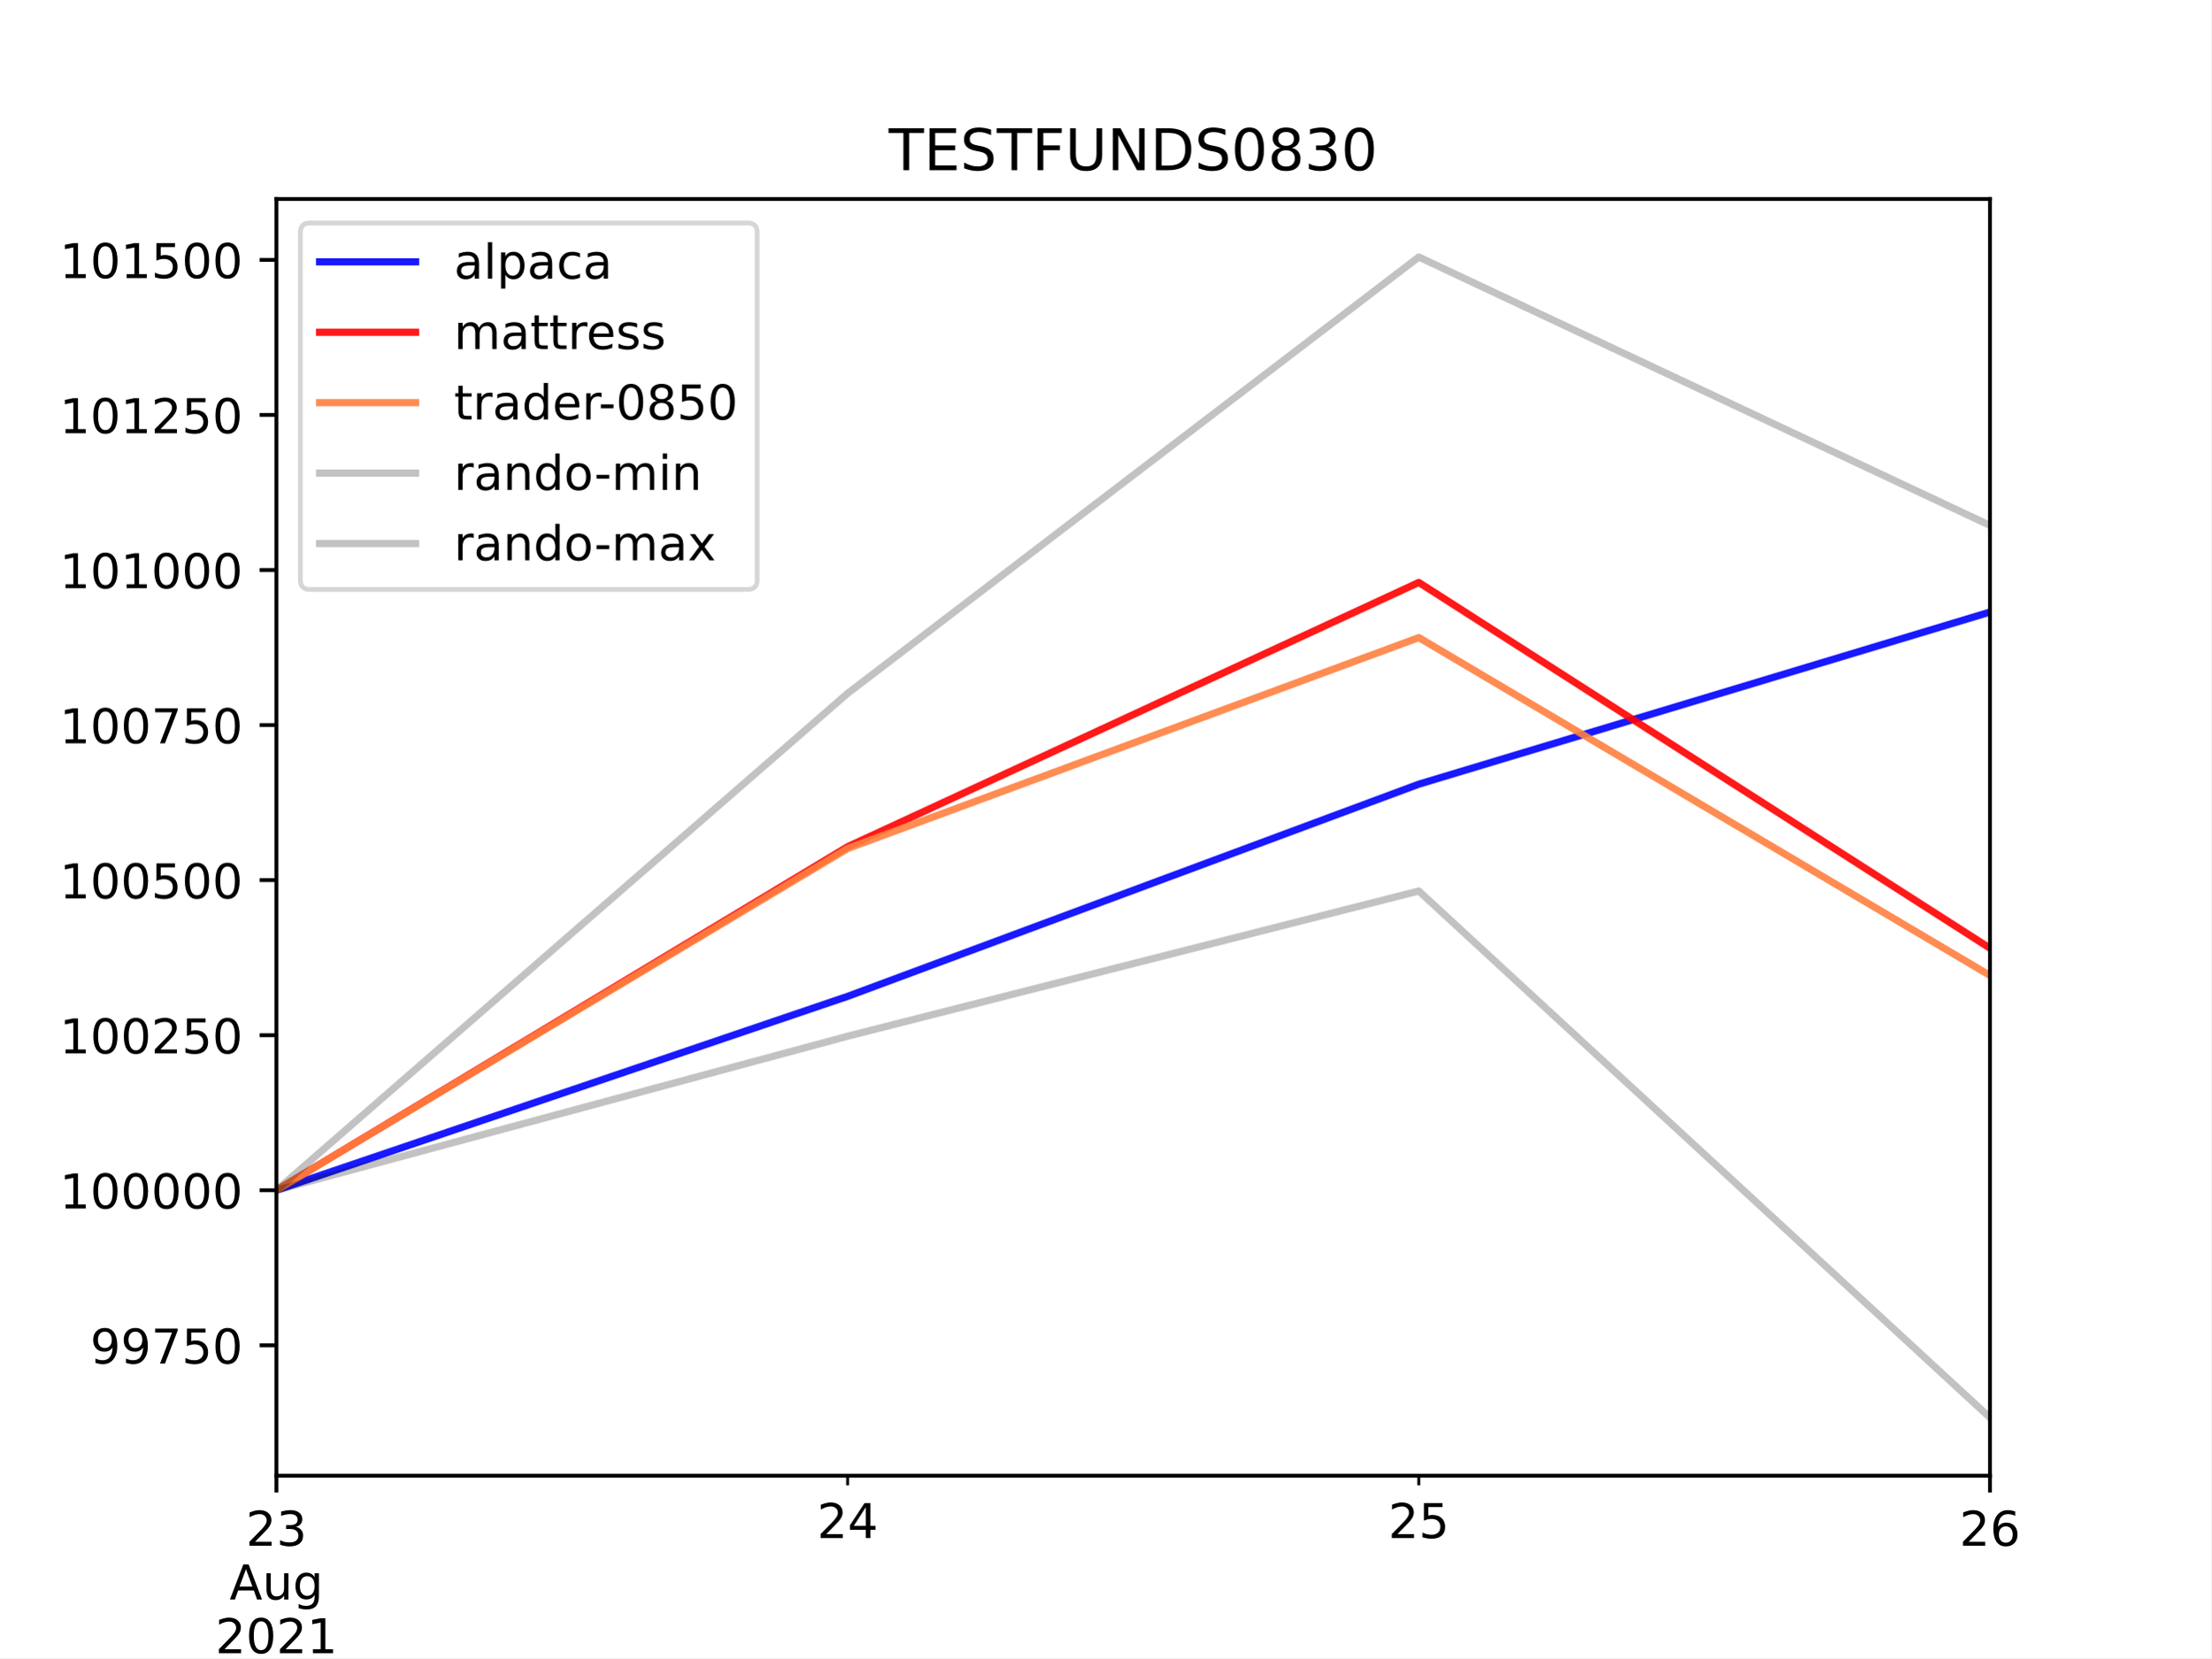
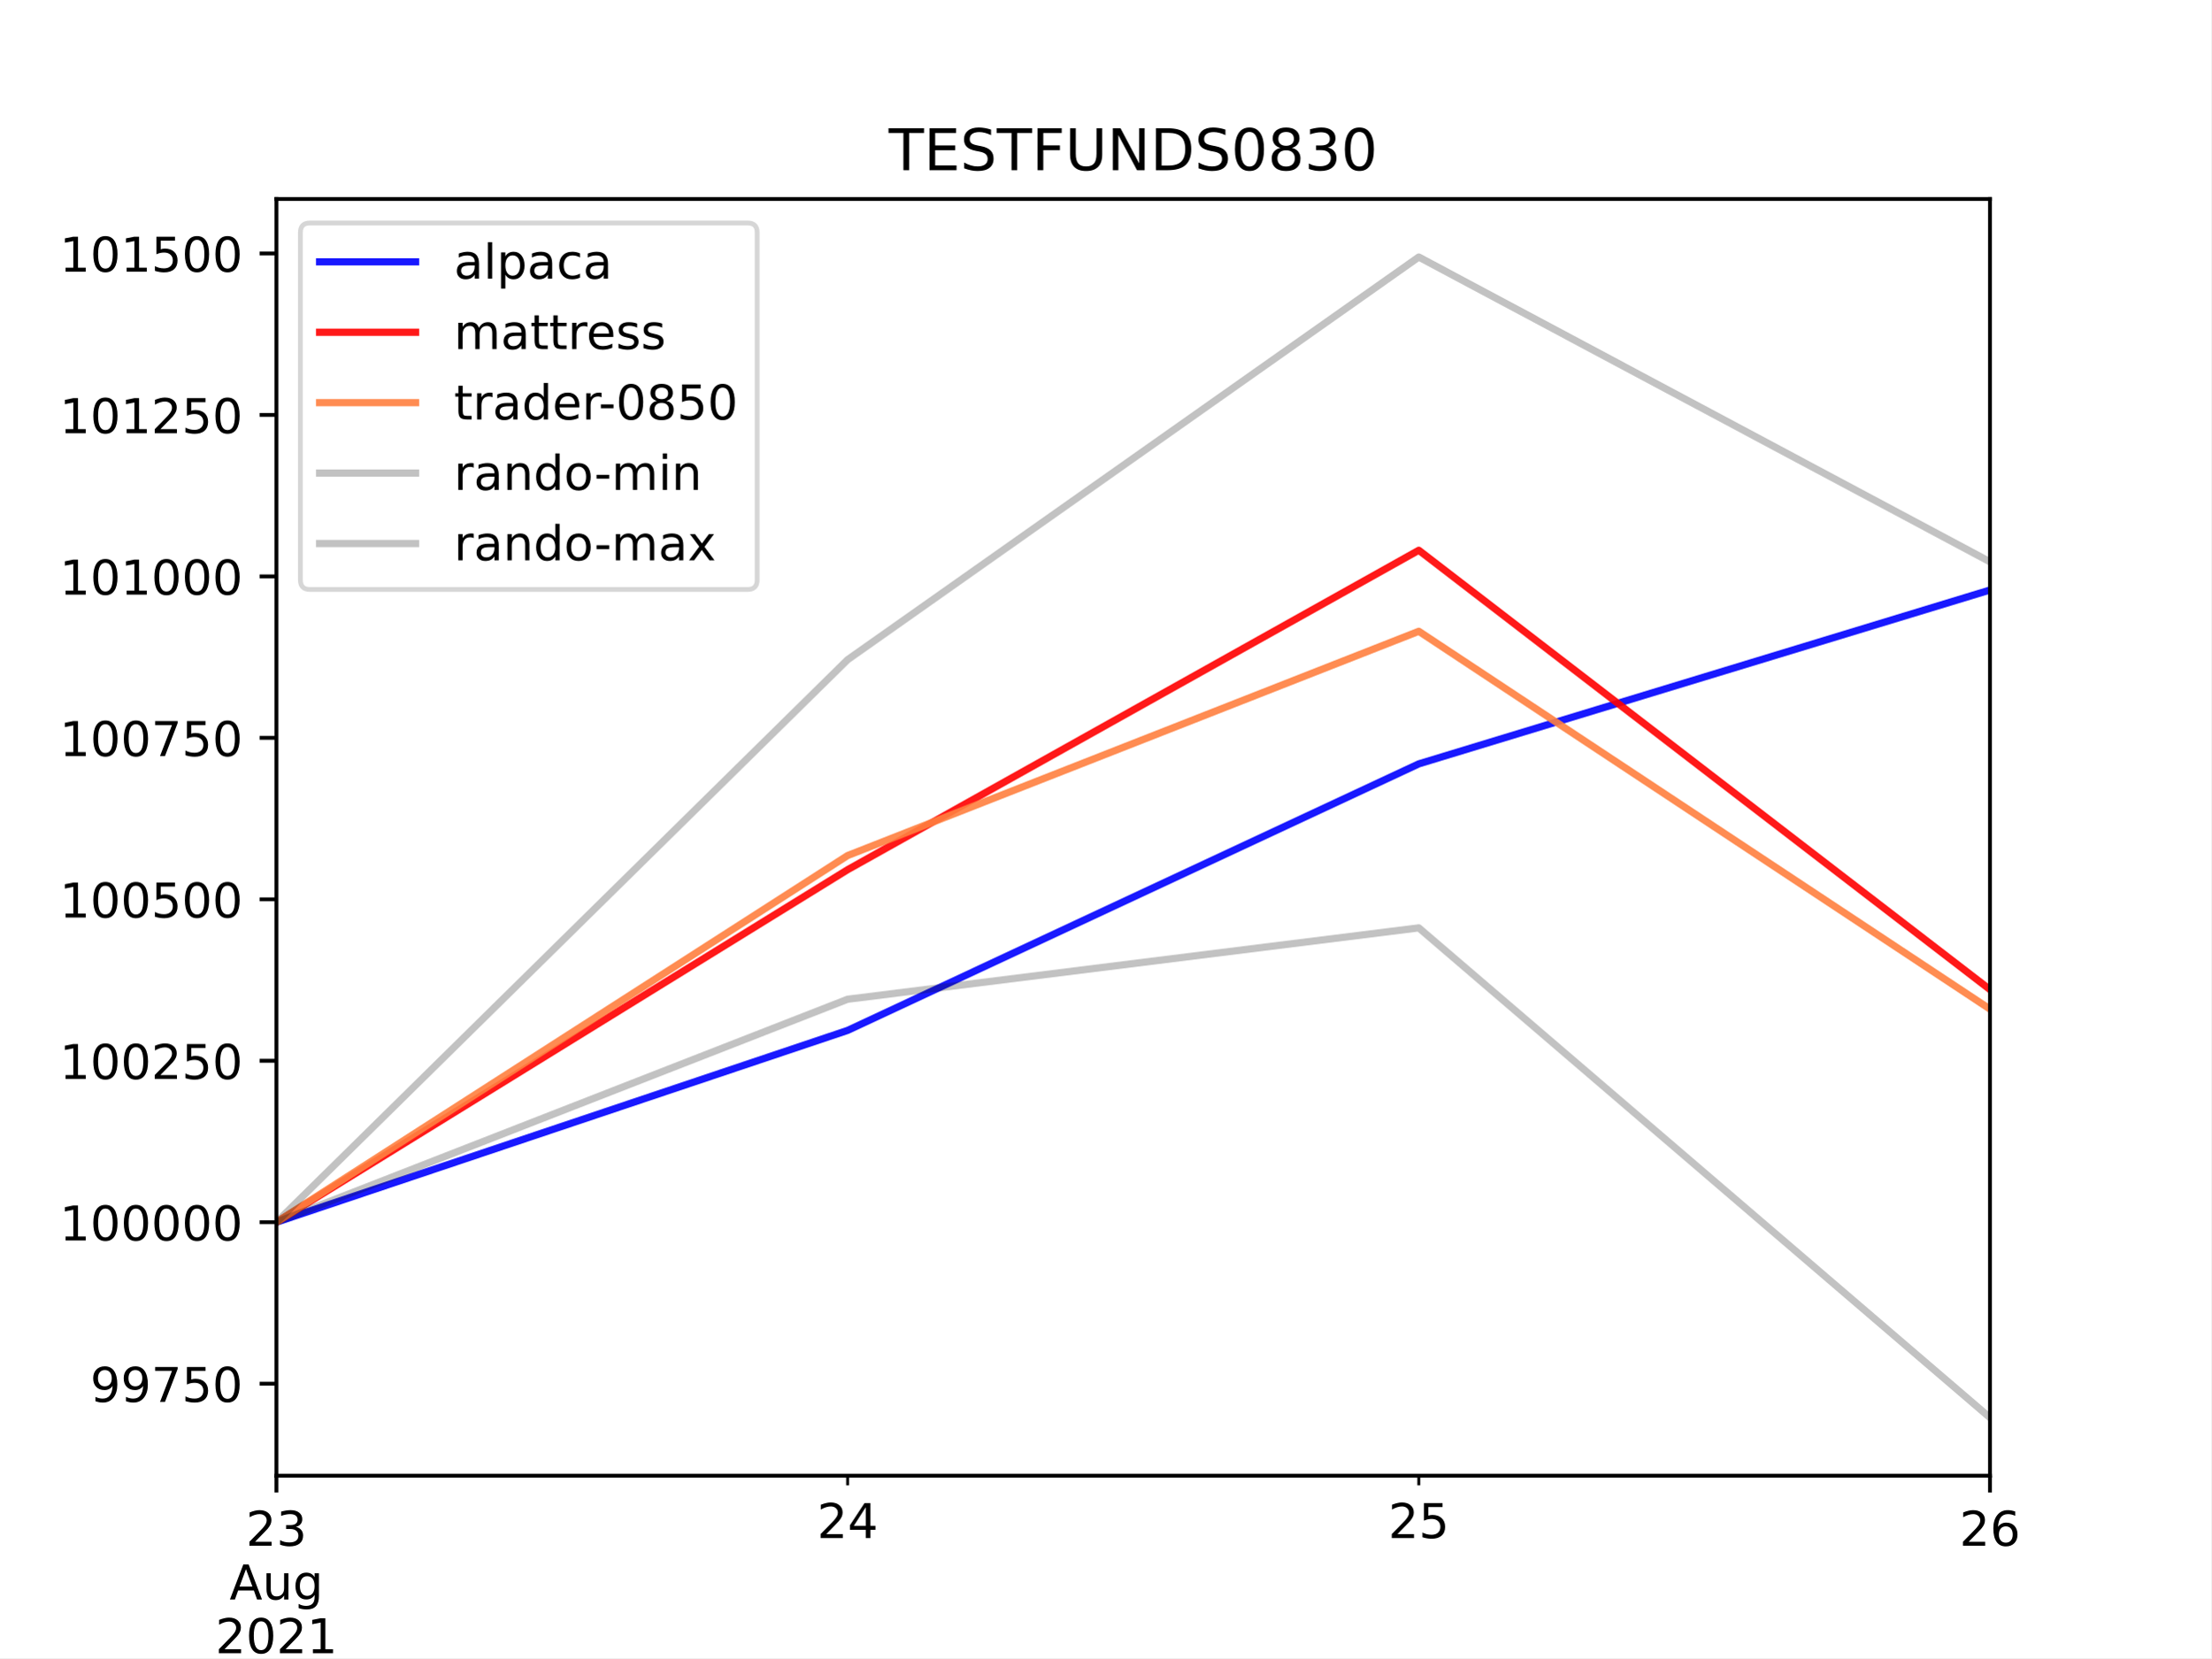
<svg xmlns="http://www.w3.org/2000/svg" xmlns:xlink="http://www.w3.org/1999/xlink" height="345.6pt" version="1.1" viewBox="0 0 460.8 345.6" width="460.8pt">
  <defs>
    <style type="text/css">*{stroke-linecap:butt;stroke-linejoin:round;}</style>
  </defs>
  <g id="figure_1">
    <g id="patch_1">
      <path d="M 0 345.6  L 460.8 345.6  L 460.8 0  L 0 0  z " style="fill:#ffffff;" />
    </g>
    <g id="axes_1">
      <g id="patch_2">
        <path d="M 57.6 307.584  L 414.72 307.584  L 414.72 41.472  L 57.6 41.472  z " style="fill:#ffffff;" />
      </g>
      <g id="matplotlib.axis_1">
        <g id="xtick_1">
          <g id="line2d_1">
            <defs>
-               <path d="M 0 0  L 0 3.5  " id="mcb5862344f" style="stroke:#000000;stroke-width:0.8;" />
-             </defs>
-             <g>
-               <use style="stroke:#000000;stroke-width:0.8;" x="57.6" xlink:href="#mcb5862344f" y="307.584" />
+               <path d="M 0 0  L 0 3.5  " id="mb8a070b95f" style="stroke:#000000;stroke-width:0.8;" />
+             </defs>
+             <g>
+               <use style="stroke:#000000;stroke-width:0.8;" x="57.6" xlink:href="#mb8a070b95f" y="307.584" />
            </g>
          </g>
          <g id="text_1">
            <g transform="translate(51.2375 322.1824)scale(0.1 -0.1)">
              <defs>
                <path d="M 1228 531  L 3431 531  L 3431 0  L 469 0  L 469 531  Q 828 903 1448 1529  Q 2069 2156 2228 2338  Q 2531 2678 2651 2914  Q 2772 3150 2772 3378  Q 2772 3750 2511 3984  Q 2250 4219 1831 4219  Q 1534 4219 1204 4116  Q 875 4013 500 3803  L 500 4441  Q 881 4594 1212 4672  Q 1544 4750 1819 4750  Q 2544 4750 2975 4387  Q 3406 4025 3406 3419  Q 3406 3131 3298 2873  Q 3191 2616 2906 2266  Q 2828 2175 2409 1742  Q 1991 1309 1228 531  z " id="DejaVuSans-32" transform="scale(0.015625)" />
                <path d="M 2597 2516  Q 3050 2419 3304 2112  Q 3559 1806 3559 1356  Q 3559 666 3084 287  Q 2609 -91 1734 -91  Q 1441 -91 1130 -33  Q 819 25 488 141  L 488 750  Q 750 597 1062 519  Q 1375 441 1716 441  Q 2309 441 2620 675  Q 2931 909 2931 1356  Q 2931 1769 2642 2001  Q 2353 2234 1838 2234  L 1294 2234  L 1294 2753  L 1863 2753  Q 2328 2753 2575 2939  Q 2822 3125 2822 3475  Q 2822 3834 2567 4026  Q 2313 4219 1838 4219  Q 1578 4219 1281 4162  Q 984 4106 628 3988  L 628 4550  Q 988 4650 1302 4700  Q 1616 4750 1894 4750  Q 2613 4750 3031 4423  Q 3450 4097 3450 3541  Q 3450 3153 3228 2886  Q 3006 2619 2597 2516  z " id="DejaVuSans-33" transform="scale(0.015625)" />
              </defs>
              <use xlink:href="#DejaVuSans-32" />
              <use x="63.623" xlink:href="#DejaVuSans-33" />
            </g>
            <g transform="translate(47.83672 333.3802)scale(0.1 -0.1)">
              <defs>
                <path d="M 2188 4044  L 1331 1722  L 3047 1722  L 2188 4044  z M 1831 4666  L 2547 4666  L 4325 0  L 3669 0  L 3244 1197  L 1141 1197  L 716 0  L 50 0  L 1831 4666  z " id="DejaVuSans-41" transform="scale(0.015625)" />
                <path d="M 544 1381  L 544 3500  L 1119 3500  L 1119 1403  Q 1119 906 1312 657  Q 1506 409 1894 409  Q 2359 409 2629 706  Q 2900 1003 2900 1516  L 2900 3500  L 3475 3500  L 3475 0  L 2900 0  L 2900 538  Q 2691 219 2414 64  Q 2138 -91 1772 -91  Q 1169 -91 856 284  Q 544 659 544 1381  z M 1991 3584  L 1991 3584  z " id="DejaVuSans-75" transform="scale(0.015625)" />
                <path d="M 2906 1791  Q 2906 2416 2648 2759  Q 2391 3103 1925 3103  Q 1463 3103 1205 2759  Q 947 2416 947 1791  Q 947 1169 1205 825  Q 1463 481 1925 481  Q 2391 481 2648 825  Q 2906 1169 2906 1791  z M 3481 434  Q 3481 -459 3084 -895  Q 2688 -1331 1869 -1331  Q 1566 -1331 1297 -1286  Q 1028 -1241 775 -1147  L 775 -588  Q 1028 -725 1275 -790  Q 1522 -856 1778 -856  Q 2344 -856 2625 -561  Q 2906 -266 2906 331  L 2906 616  Q 2728 306 2450 153  Q 2172 0 1784 0  Q 1141 0 747 490  Q 353 981 353 1791  Q 353 2603 747 3093  Q 1141 3584 1784 3584  Q 2172 3584 2450 3431  Q 2728 3278 2906 2969  L 2906 3500  L 3481 3500  L 3481 434  z " id="DejaVuSans-67" transform="scale(0.015625)" />
              </defs>
              <use xlink:href="#DejaVuSans-41" />
              <use x="68.408" xlink:href="#DejaVuSans-75" />
              <use x="131.787" xlink:href="#DejaVuSans-67" />
            </g>
            <g transform="translate(44.875 344.5781)scale(0.1 -0.1)">
              <defs>
                <path d="M 2034 4250  Q 1547 4250 1301 3770  Q 1056 3291 1056 2328  Q 1056 1369 1301 889  Q 1547 409 2034 409  Q 2525 409 2770 889  Q 3016 1369 3016 2328  Q 3016 3291 2770 3770  Q 2525 4250 2034 4250  z M 2034 4750  Q 2819 4750 3233 4129  Q 3647 3509 3647 2328  Q 3647 1150 3233 529  Q 2819 -91 2034 -91  Q 1250 -91 836 529  Q 422 1150 422 2328  Q 422 3509 836 4129  Q 1250 4750 2034 4750  z " id="DejaVuSans-30" transform="scale(0.015625)" />
                <path d="M 794 531  L 1825 531  L 1825 4091  L 703 3866  L 703 4441  L 1819 4666  L 2450 4666  L 2450 531  L 3481 531  L 3481 0  L 794 0  L 794 531  z " id="DejaVuSans-31" transform="scale(0.015625)" />
              </defs>
              <use xlink:href="#DejaVuSans-32" />
              <use x="63.623" xlink:href="#DejaVuSans-30" />
              <use x="127.246" xlink:href="#DejaVuSans-32" />
              <use x="190.869" xlink:href="#DejaVuSans-31" />
            </g>
          </g>
        </g>
        <g id="xtick_2">
          <g id="line2d_2">
            <g>
-               <use style="stroke:#000000;stroke-width:0.8;" x="414.72" xlink:href="#mcb5862344f" y="307.584" />
+               <use style="stroke:#000000;stroke-width:0.8;" x="414.72" xlink:href="#mb8a070b95f" y="307.584" />
            </g>
          </g>
          <g id="text_2">
            <g transform="translate(408.3575 322.1824)scale(0.1 -0.1)">
              <defs>
                <path d="M 2113 2584  Q 1688 2584 1439 2293  Q 1191 2003 1191 1497  Q 1191 994 1439 701  Q 1688 409 2113 409  Q 2538 409 2786 701  Q 3034 994 3034 1497  Q 3034 2003 2786 2293  Q 2538 2584 2113 2584  z M 3366 4563  L 3366 3988  Q 3128 4100 2886 4159  Q 2644 4219 2406 4219  Q 1781 4219 1451 3797  Q 1122 3375 1075 2522  Q 1259 2794 1537 2939  Q 1816 3084 2150 3084  Q 2853 3084 3261 2657  Q 3669 2231 3669 1497  Q 3669 778 3244 343  Q 2819 -91 2113 -91  Q 1303 -91 875 529  Q 447 1150 447 2328  Q 447 3434 972 4092  Q 1497 4750 2381 4750  Q 2619 4750 2861 4703  Q 3103 4656 3366 4563  z " id="DejaVuSans-36" transform="scale(0.015625)" />
              </defs>
              <use xlink:href="#DejaVuSans-32" />
              <use x="63.623" xlink:href="#DejaVuSans-36" />
            </g>
          </g>
        </g>
        <g id="xtick_3">
          <g id="line2d_3">
            <defs>
-               <path d="M 0 0  L 0 2  " id="me3eadfbdcb" style="stroke:#000000;stroke-width:0.6;" />
-             </defs>
-             <g>
-               <use style="stroke:#000000;stroke-width:0.6;" x="176.64" xlink:href="#me3eadfbdcb" y="307.584" />
+               <path d="M 0 0  L 0 2  " id="m9f74fc5f7d" style="stroke:#000000;stroke-width:0.6;" />
+             </defs>
+             <g>
+               <use style="stroke:#000000;stroke-width:0.6;" x="176.64" xlink:href="#m9f74fc5f7d" y="307.584" />
            </g>
          </g>
          <g id="text_3">
            <g transform="translate(170.2775 320.5824)scale(0.1 -0.1)">
              <defs>
                <path d="M 2419 4116  L 825 1625  L 2419 1625  L 2419 4116  z M 2253 4666  L 3047 4666  L 3047 1625  L 3713 1625  L 3713 1100  L 3047 1100  L 3047 0  L 2419 0  L 2419 1100  L 313 1100  L 313 1709  L 2253 4666  z " id="DejaVuSans-34" transform="scale(0.015625)" />
              </defs>
              <use xlink:href="#DejaVuSans-32" />
              <use x="63.623" xlink:href="#DejaVuSans-34" />
            </g>
          </g>
        </g>
        <g id="xtick_4">
          <g id="line2d_4">
            <g>
-               <use style="stroke:#000000;stroke-width:0.6;" x="295.68" xlink:href="#me3eadfbdcb" y="307.584" />
+               <use style="stroke:#000000;stroke-width:0.6;" x="295.68" xlink:href="#m9f74fc5f7d" y="307.584" />
            </g>
          </g>
          <g id="text_4">
            <g transform="translate(289.3175 320.5824)scale(0.1 -0.1)">
              <defs>
                <path d="M 691 4666  L 3169 4666  L 3169 4134  L 1269 4134  L 1269 2991  Q 1406 3038 1543 3061  Q 1681 3084 1819 3084  Q 2600 3084 3056 2656  Q 3513 2228 3513 1497  Q 3513 744 3044 326  Q 2575 -91 1722 -91  Q 1428 -91 1123 -41  Q 819 9 494 109  L 494 744  Q 775 591 1075 516  Q 1375 441 1709 441  Q 2250 441 2565 725  Q 2881 1009 2881 1497  Q 2881 1984 2565 2268  Q 2250 2553 1709 2553  Q 1456 2553 1204 2497  Q 953 2441 691 2322  L 691 4666  z " id="DejaVuSans-35" transform="scale(0.015625)" />
              </defs>
              <use xlink:href="#DejaVuSans-32" />
              <use x="63.623" xlink:href="#DejaVuSans-35" />
            </g>
          </g>
        </g>
        <g id="text_5">
          <g transform="translate(224.885 358.2562)scale(0.1 -0.1)">
            <defs>
              <path d="M 2906 2969  L 2906 4863  L 3481 4863  L 3481 0  L 2906 0  L 2906 525  Q 2725 213 2448 61  Q 2172 -91 1784 -91  Q 1150 -91 751 415  Q 353 922 353 1747  Q 353 2572 751 3078  Q 1150 3584 1784 3584  Q 2172 3584 2448 3432  Q 2725 3281 2906 2969  z M 947 1747  Q 947 1113 1208 752  Q 1469 391 1925 391  Q 2381 391 2643 752  Q 2906 1113 2906 1747  Q 2906 2381 2643 2742  Q 2381 3103 1925 3103  Q 1469 3103 1208 2742  Q 947 2381 947 1747  z " id="DejaVuSans-64" transform="scale(0.015625)" />
              <path d="M 2194 1759  Q 1497 1759 1228 1600  Q 959 1441 959 1056  Q 959 750 1161 570  Q 1363 391 1709 391  Q 2188 391 2477 730  Q 2766 1069 2766 1631  L 2766 1759  L 2194 1759  z M 3341 1997  L 3341 0  L 2766 0  L 2766 531  Q 2569 213 2275 61  Q 1981 -91 1556 -91  Q 1019 -91 701 211  Q 384 513 384 1019  Q 384 1609 779 1909  Q 1175 2209 1959 2209  L 2766 2209  L 2766 2266  Q 2766 2663 2505 2880  Q 2244 3097 1772 3097  Q 1472 3097 1187 3025  Q 903 2953 641 2809  L 641 3341  Q 956 3463 1253 3523  Q 1550 3584 1831 3584  Q 2591 3584 2966 3190  Q 3341 2797 3341 1997  z " id="DejaVuSans-61" transform="scale(0.015625)" />
              <path d="M 1172 4494  L 1172 3500  L 2356 3500  L 2356 3053  L 1172 3053  L 1172 1153  Q 1172 725 1289 603  Q 1406 481 1766 481  L 2356 481  L 2356 0  L 1766 0  Q 1100 0 847 248  Q 594 497 594 1153  L 594 3053  L 172 3053  L 172 3500  L 594 3500  L 594 4494  L 1172 4494  z " id="DejaVuSans-74" transform="scale(0.015625)" />
              <path d="M 3597 1894  L 3597 1613  L 953 1613  Q 991 1019 1311 708  Q 1631 397 2203 397  Q 2534 397 2845 478  Q 3156 559 3463 722  L 3463 178  Q 3153 47 2828 -22  Q 2503 -91 2169 -91  Q 1331 -91 842 396  Q 353 884 353 1716  Q 353 2575 817 3079  Q 1281 3584 2069 3584  Q 2775 3584 3186 3129  Q 3597 2675 3597 1894  z M 3022 2063  Q 3016 2534 2758 2815  Q 2500 3097 2075 3097  Q 1594 3097 1305 2825  Q 1016 2553 972 2059  L 3022 2063  z " id="DejaVuSans-65" transform="scale(0.015625)" />
            </defs>
            <use xlink:href="#DejaVuSans-64" />
            <use x="63.477" xlink:href="#DejaVuSans-61" />
            <use x="124.756" xlink:href="#DejaVuSans-74" />
            <use x="163.965" xlink:href="#DejaVuSans-65" />
          </g>
        </g>
      </g>
      <g id="matplotlib.axis_2">
        <g id="ytick_1">
          <g id="line2d_5">
            <defs>
-               <path d="M 0 0  L -3.5 0  " id="m3d02f94d31" style="stroke:#000000;stroke-width:0.8;" />
-             </defs>
-             <g>
-               <use style="stroke:#000000;stroke-width:0.8;" x="57.6" xlink:href="#m3d02f94d31" y="280.411" />
+               <path d="M 0 0  L -3.5 0  " id="mefe756cca5" style="stroke:#000000;stroke-width:0.8;" />
+             </defs>
+             <g>
+               <use style="stroke:#000000;stroke-width:0.8;" x="57.6" xlink:href="#mefe756cca5" y="288.409" />
            </g>
          </g>
          <g id="text_6">
-             <g transform="translate(18.7875 284.2104)scale(0.1 -0.1)">
+             <g transform="translate(18.7875 292.2078)scale(0.1 -0.1)">
              <defs>
                <path d="M 703 97  L 703 672  Q 941 559 1184 500  Q 1428 441 1663 441  Q 2288 441 2617 861  Q 2947 1281 2994 2138  Q 2813 1869 2534 1725  Q 2256 1581 1919 1581  Q 1219 1581 811 2004  Q 403 2428 403 3163  Q 403 3881 828 4315  Q 1253 4750 1959 4750  Q 2769 4750 3195 4129  Q 3622 3509 3622 2328  Q 3622 1225 3098 567  Q 2575 -91 1691 -91  Q 1453 -91 1209 -44  Q 966 3 703 97  z M 1959 2075  Q 2384 2075 2632 2365  Q 2881 2656 2881 3163  Q 2881 3666 2632 3958  Q 2384 4250 1959 4250  Q 1534 4250 1286 3958  Q 1038 3666 1038 3163  Q 1038 2656 1286 2365  Q 1534 2075 1959 2075  z " id="DejaVuSans-39" transform="scale(0.015625)" />
                <path d="M 525 4666  L 3525 4666  L 3525 4397  L 1831 0  L 1172 0  L 2766 4134  L 525 4134  L 525 4666  z " id="DejaVuSans-37" transform="scale(0.015625)" />
              </defs>
              <use xlink:href="#DejaVuSans-39" />
              <use x="63.623" xlink:href="#DejaVuSans-39" />
              <use x="127.246" xlink:href="#DejaVuSans-37" />
              <use x="190.869" xlink:href="#DejaVuSans-35" />
              <use x="254.492" xlink:href="#DejaVuSans-30" />
            </g>
          </g>
        </g>
        <g id="ytick_2">
          <g id="line2d_6">
            <g>
-               <use style="stroke:#000000;stroke-width:0.8;" x="57.6" xlink:href="#m3d02f94d31" y="248.089" />
+               <use style="stroke:#000000;stroke-width:0.8;" x="57.6" xlink:href="#mefe756cca5" y="254.753" />
            </g>
          </g>
          <g id="text_7">
-             <g transform="translate(12.425 251.8886)scale(0.1 -0.1)">
+             <g transform="translate(12.425 258.5527)scale(0.1 -0.1)">
              <use xlink:href="#DejaVuSans-31" />
              <use x="63.623" xlink:href="#DejaVuSans-30" />
              <use x="127.246" xlink:href="#DejaVuSans-30" />
              <use x="190.869" xlink:href="#DejaVuSans-30" />
              <use x="254.492" xlink:href="#DejaVuSans-30" />
              <use x="318.115" xlink:href="#DejaVuSans-30" />
            </g>
          </g>
        </g>
        <g id="ytick_3">
          <g id="line2d_7">
            <g>
-               <use style="stroke:#000000;stroke-width:0.8;" x="57.6" xlink:href="#m3d02f94d31" y="215.768" />
+               <use style="stroke:#000000;stroke-width:0.8;" x="57.6" xlink:href="#mefe756cca5" y="221.098" />
            </g>
          </g>
          <g id="text_8">
-             <g transform="translate(12.425 219.5668)scale(0.1 -0.1)">
+             <g transform="translate(12.425 224.8976)scale(0.1 -0.1)">
              <use xlink:href="#DejaVuSans-31" />
              <use x="63.623" xlink:href="#DejaVuSans-30" />
              <use x="127.246" xlink:href="#DejaVuSans-30" />
              <use x="190.869" xlink:href="#DejaVuSans-32" />
              <use x="254.492" xlink:href="#DejaVuSans-35" />
              <use x="318.115" xlink:href="#DejaVuSans-30" />
            </g>
          </g>
        </g>
        <g id="ytick_4">
          <g id="line2d_8">
            <g>
-               <use style="stroke:#000000;stroke-width:0.8;" x="57.6" xlink:href="#m3d02f94d31" y="183.446" />
+               <use style="stroke:#000000;stroke-width:0.8;" x="57.6" xlink:href="#mefe756cca5" y="187.443" />
            </g>
          </g>
          <g id="text_9">
-             <g transform="translate(12.425 187.2451)scale(0.1 -0.1)">
+             <g transform="translate(12.425 191.2425)scale(0.1 -0.1)">
              <use xlink:href="#DejaVuSans-31" />
              <use x="63.623" xlink:href="#DejaVuSans-30" />
              <use x="127.246" xlink:href="#DejaVuSans-30" />
              <use x="190.869" xlink:href="#DejaVuSans-35" />
              <use x="254.492" xlink:href="#DejaVuSans-30" />
              <use x="318.115" xlink:href="#DejaVuSans-30" />
            </g>
          </g>
        </g>
        <g id="ytick_5">
          <g id="line2d_9">
            <g>
-               <use style="stroke:#000000;stroke-width:0.8;" x="57.6" xlink:href="#m3d02f94d31" y="151.124" />
+               <use style="stroke:#000000;stroke-width:0.8;" x="57.6" xlink:href="#mefe756cca5" y="153.788" />
            </g>
          </g>
          <g id="text_10">
-             <g transform="translate(12.425 154.9233)scale(0.1 -0.1)">
+             <g transform="translate(12.425 157.5873)scale(0.1 -0.1)">
              <use xlink:href="#DejaVuSans-31" />
              <use x="63.623" xlink:href="#DejaVuSans-30" />
              <use x="127.246" xlink:href="#DejaVuSans-30" />
              <use x="190.869" xlink:href="#DejaVuSans-37" />
              <use x="254.492" xlink:href="#DejaVuSans-35" />
              <use x="318.115" xlink:href="#DejaVuSans-30" />
            </g>
          </g>
        </g>
        <g id="ytick_6">
          <g id="line2d_10">
            <g>
-               <use style="stroke:#000000;stroke-width:0.8;" x="57.6" xlink:href="#m3d02f94d31" y="118.802" />
+               <use style="stroke:#000000;stroke-width:0.8;" x="57.6" xlink:href="#mefe756cca5" y="120.133" />
            </g>
          </g>
          <g id="text_11">
-             <g transform="translate(12.425 122.6015)scale(0.1 -0.1)">
+             <g transform="translate(12.425 123.9322)scale(0.1 -0.1)">
              <use xlink:href="#DejaVuSans-31" />
              <use x="63.623" xlink:href="#DejaVuSans-30" />
              <use x="127.246" xlink:href="#DejaVuSans-31" />
              <use x="190.869" xlink:href="#DejaVuSans-30" />
              <use x="254.492" xlink:href="#DejaVuSans-30" />
              <use x="318.115" xlink:href="#DejaVuSans-30" />
            </g>
          </g>
        </g>
        <g id="ytick_7">
          <g id="line2d_11">
            <g>
-               <use style="stroke:#000000;stroke-width:0.8;" x="57.6" xlink:href="#m3d02f94d31" y="86.481" />
+               <use style="stroke:#000000;stroke-width:0.8;" x="57.6" xlink:href="#mefe756cca5" y="86.478" />
            </g>
          </g>
          <g id="text_12">
-             <g transform="translate(12.425 90.27976)scale(0.1 -0.1)">
+             <g transform="translate(12.425 90.27711)scale(0.1 -0.1)">
              <use xlink:href="#DejaVuSans-31" />
              <use x="63.623" xlink:href="#DejaVuSans-30" />
              <use x="127.246" xlink:href="#DejaVuSans-31" />
              <use x="190.869" xlink:href="#DejaVuSans-32" />
              <use x="254.492" xlink:href="#DejaVuSans-35" />
              <use x="318.115" xlink:href="#DejaVuSans-30" />
            </g>
          </g>
        </g>
        <g id="ytick_8">
          <g id="line2d_12">
            <g>
-               <use style="stroke:#000000;stroke-width:0.8;" x="57.6" xlink:href="#m3d02f94d31" y="54.159" />
+               <use style="stroke:#000000;stroke-width:0.8;" x="57.6" xlink:href="#mefe756cca5" y="52.823" />
            </g>
          </g>
          <g id="text_13">
-             <g transform="translate(12.425 57.95799)scale(0.1 -0.1)">
+             <g transform="translate(12.425 56.622)scale(0.1 -0.1)">
              <use xlink:href="#DejaVuSans-31" />
              <use x="63.623" xlink:href="#DejaVuSans-30" />
              <use x="127.246" xlink:href="#DejaVuSans-31" />
              <use x="190.869" xlink:href="#DejaVuSans-35" />
              <use x="254.492" xlink:href="#DejaVuSans-30" />
              <use x="318.115" xlink:href="#DejaVuSans-30" />
            </g>
          </g>
        </g>
      </g>
      <g id="line2d_13">
-         <path clip-path="url(#pb17780715a)" d="M 57.6 248.089  L 176.64 207.678  L 295.68 163.447  L 414.72 127.569  " style="fill:none;stroke:#0000ff;stroke-linecap:square;stroke-opacity:0.9;stroke-width:1.5;" />
+         <path clip-path="url(#pf361766ef8)" d="M 57.6 254.753  L 176.64 214.772  L 295.68 159.213  L 414.72 122.975  " style="fill:none;stroke:#0000ff;stroke-linecap:square;stroke-opacity:0.9;stroke-width:1.5;" />
      </g>
      <g id="line2d_14">
-         <path clip-path="url(#pb17780715a)" d="M 57.6 248.089  L 176.64 176.484  L 295.68 121.393  L 414.72 197.637  " style="fill:none;stroke:#ff0000;stroke-linecap:square;stroke-opacity:0.9;stroke-width:1.5;" />
+         <path clip-path="url(#pf361766ef8)" d="M 57.6 254.753  L 176.64 181.275  L 295.68 114.687  L 414.72 206.258  " style="fill:none;stroke:#ff0000;stroke-linecap:square;stroke-opacity:0.9;stroke-width:1.5;" />
      </g>
      <g id="line2d_15">
-         <path clip-path="url(#pb17780715a)" d="M 57.6 248.089  L 176.64 176.864  L 295.68 132.889  L 414.72 203.318  " style="fill:none;stroke:#ff8040;stroke-linecap:square;stroke-opacity:0.9;stroke-width:1.5;" />
+         <path clip-path="url(#pf361766ef8)" d="M 57.6 254.753  L 176.64 178.325  L 295.68 131.58  L 414.72 210.33  " style="fill:none;stroke:#ff8040;stroke-linecap:square;stroke-opacity:0.9;stroke-width:1.5;" />
      </g>
      <g id="line2d_16">
-         <path clip-path="url(#pb17780715a)" d="M 57.6 248.089  L 176.64 215.983  L 295.68 185.711  L 414.72 295.488  " style="fill:none;stroke:#0d0d0d;stroke-linecap:square;stroke-opacity:0.25;stroke-width:1.5;" />
+         <path clip-path="url(#pf361766ef8)" d="M 57.6 254.753  L 176.64 208.276  L 295.68 193.398  L 414.72 295.488  " style="fill:none;stroke:#0d0d0d;stroke-linecap:square;stroke-opacity:0.25;stroke-width:1.5;" />
      </g>
      <g id="line2d_17">
-         <path clip-path="url(#pb17780715a)" d="M 57.6 248.089  L 176.64 144.519  L 295.68 53.568  L 414.72 109.512  " style="fill:none;stroke:#0d0d0d;stroke-linecap:square;stroke-opacity:0.25;stroke-width:1.5;" />
+         <path clip-path="url(#pf361766ef8)" d="M 57.6 254.753  L 176.64 137.503  L 295.68 53.568  L 414.72 117.095  " style="fill:none;stroke:#0d0d0d;stroke-linecap:square;stroke-opacity:0.25;stroke-width:1.5;" />
      </g>
      <g id="patch_3">
        <path d="M 57.6 307.584  L 57.6 41.472  " style="fill:none;stroke:#000000;stroke-linecap:square;stroke-linejoin:miter;stroke-width:0.8;" />
      </g>
      <g id="patch_4">
        <path d="M 414.72 307.584  L 414.72 41.472  " style="fill:none;stroke:#000000;stroke-linecap:square;stroke-linejoin:miter;stroke-width:0.8;" />
      </g>
      <g id="patch_5">
        <path d="M 57.6 307.584  L 414.72 307.584  " style="fill:none;stroke:#000000;stroke-linecap:square;stroke-linejoin:miter;stroke-width:0.8;" />
      </g>
      <g id="patch_6">
        <path d="M 57.6 41.472  L 414.72 41.472  " style="fill:none;stroke:#000000;stroke-linecap:square;stroke-linejoin:miter;stroke-width:0.8;" />
      </g>
      <g id="text_14">
        <g transform="translate(185.2003 35.472)scale(0.12 -0.12)">
          <defs>
            <path d="M -19 4666  L 3928 4666  L 3928 4134  L 2272 4134  L 2272 0  L 1638 0  L 1638 4134  L -19 4134  L -19 4666  z " id="DejaVuSans-54" transform="scale(0.015625)" />
            <path d="M 628 4666  L 3578 4666  L 3578 4134  L 1259 4134  L 1259 2753  L 3481 2753  L 3481 2222  L 1259 2222  L 1259 531  L 3634 531  L 3634 0  L 628 0  L 628 4666  z " id="DejaVuSans-45" transform="scale(0.015625)" />
            <path d="M 3425 4513  L 3425 3897  Q 3066 4069 2747 4153  Q 2428 4238 2131 4238  Q 1616 4238 1336 4038  Q 1056 3838 1056 3469  Q 1056 3159 1242 3001  Q 1428 2844 1947 2747  L 2328 2669  Q 3034 2534 3370 2195  Q 3706 1856 3706 1288  Q 3706 609 3251 259  Q 2797 -91 1919 -91  Q 1588 -91 1214 -16  Q 841 59 441 206  L 441 856  Q 825 641 1194 531  Q 1563 422 1919 422  Q 2459 422 2753 634  Q 3047 847 3047 1241  Q 3047 1584 2836 1778  Q 2625 1972 2144 2069  L 1759 2144  Q 1053 2284 737 2584  Q 422 2884 422 3419  Q 422 4038 858 4394  Q 1294 4750 2059 4750  Q 2388 4750 2728 4690  Q 3069 4631 3425 4513  z " id="DejaVuSans-53" transform="scale(0.015625)" />
            <path d="M 628 4666  L 3309 4666  L 3309 4134  L 1259 4134  L 1259 2759  L 3109 2759  L 3109 2228  L 1259 2228  L 1259 0  L 628 0  L 628 4666  z " id="DejaVuSans-46" transform="scale(0.015625)" />
            <path d="M 556 4666  L 1191 4666  L 1191 1831  Q 1191 1081 1462 751  Q 1734 422 2344 422  Q 2950 422 3222 751  Q 3494 1081 3494 1831  L 3494 4666  L 4128 4666  L 4128 1753  Q 4128 841 3676 375  Q 3225 -91 2344 -91  Q 1459 -91 1007 375  Q 556 841 556 1753  L 556 4666  z " id="DejaVuSans-55" transform="scale(0.015625)" />
            <path d="M 628 4666  L 1478 4666  L 3547 763  L 3547 4666  L 4159 4666  L 4159 0  L 3309 0  L 1241 3903  L 1241 0  L 628 0  L 628 4666  z " id="DejaVuSans-4e" transform="scale(0.015625)" />
            <path d="M 1259 4147  L 1259 519  L 2022 519  Q 2988 519 3436 956  Q 3884 1394 3884 2338  Q 3884 3275 3436 3711  Q 2988 4147 2022 4147  L 1259 4147  z M 628 4666  L 1925 4666  Q 3281 4666 3915 4102  Q 4550 3538 4550 2338  Q 4550 1131 3912 565  Q 3275 0 1925 0  L 628 0  L 628 4666  z " id="DejaVuSans-44" transform="scale(0.015625)" />
            <path d="M 2034 2216  Q 1584 2216 1326 1975  Q 1069 1734 1069 1313  Q 1069 891 1326 650  Q 1584 409 2034 409  Q 2484 409 2743 651  Q 3003 894 3003 1313  Q 3003 1734 2745 1975  Q 2488 2216 2034 2216  z M 1403 2484  Q 997 2584 770 2862  Q 544 3141 544 3541  Q 544 4100 942 4425  Q 1341 4750 2034 4750  Q 2731 4750 3128 4425  Q 3525 4100 3525 3541  Q 3525 3141 3298 2862  Q 3072 2584 2669 2484  Q 3125 2378 3379 2068  Q 3634 1759 3634 1313  Q 3634 634 3220 271  Q 2806 -91 2034 -91  Q 1263 -91 848 271  Q 434 634 434 1313  Q 434 1759 690 2068  Q 947 2378 1403 2484  z M 1172 3481  Q 1172 3119 1398 2916  Q 1625 2713 2034 2713  Q 2441 2713 2670 2916  Q 2900 3119 2900 3481  Q 2900 3844 2670 4047  Q 2441 4250 2034 4250  Q 1625 4250 1398 4047  Q 1172 3844 1172 3481  z " id="DejaVuSans-38" transform="scale(0.015625)" />
          </defs>
          <use xlink:href="#DejaVuSans-54" />
          <use x="61.084" xlink:href="#DejaVuSans-45" />
          <use x="124.268" xlink:href="#DejaVuSans-53" />
          <use x="187.744" xlink:href="#DejaVuSans-54" />
          <use x="248.828" xlink:href="#DejaVuSans-46" />
          <use x="306.348" xlink:href="#DejaVuSans-55" />
          <use x="379.541" xlink:href="#DejaVuSans-4e" />
          <use x="454.346" xlink:href="#DejaVuSans-44" />
          <use x="531.348" xlink:href="#DejaVuSans-53" />
          <use x="594.824" xlink:href="#DejaVuSans-30" />
          <use x="658.447" xlink:href="#DejaVuSans-38" />
          <use x="722.07" xlink:href="#DejaVuSans-33" />
          <use x="785.693" xlink:href="#DejaVuSans-30" />
        </g>
      </g>
      <g id="legend_1">
        <g id="patch_7">
          <path d="M 64.6 122.863  L 155.792 122.863  Q 157.792 122.863 157.792 120.863  L 157.792 48.472  Q 157.792 46.472 155.792 46.472  L 64.6 46.472  Q 62.6 46.472 62.6 48.472  L 62.6 120.863  Q 62.6 122.863 64.6 122.863  z " style="fill:#ffffff;opacity:0.8;stroke:#cccccc;stroke-linejoin:miter;" />
        </g>
        <g id="line2d_18">
          <path d="M 66.6 54.57  L 86.6 54.57  " style="fill:none;stroke:#0000ff;stroke-linecap:square;stroke-opacity:0.9;stroke-width:1.5;" />
        </g>
        <g id="line2d_19" />
        <g id="text_15">
          <g transform="translate(94.6 58.07044)scale(0.1 -0.1)">
            <defs>
              <path d="M 603 4863  L 1178 4863  L 1178 0  L 603 0  L 603 4863  z " id="DejaVuSans-6c" transform="scale(0.015625)" />
              <path d="M 1159 525  L 1159 -1331  L 581 -1331  L 581 3500  L 1159 3500  L 1159 2969  Q 1341 3281 1617 3432  Q 1894 3584 2278 3584  Q 2916 3584 3314 3078  Q 3713 2572 3713 1747  Q 3713 922 3314 415  Q 2916 -91 2278 -91  Q 1894 -91 1617 61  Q 1341 213 1159 525  z M 3116 1747  Q 3116 2381 2855 2742  Q 2594 3103 2138 3103  Q 1681 3103 1420 2742  Q 1159 2381 1159 1747  Q 1159 1113 1420 752  Q 1681 391 2138 391  Q 2594 391 2855 752  Q 3116 1113 3116 1747  z " id="DejaVuSans-70" transform="scale(0.015625)" />
              <path d="M 3122 3366  L 3122 2828  Q 2878 2963 2633 3030  Q 2388 3097 2138 3097  Q 1578 3097 1268 2742  Q 959 2388 959 1747  Q 959 1106 1268 751  Q 1578 397 2138 397  Q 2388 397 2633 464  Q 2878 531 3122 666  L 3122 134  Q 2881 22 2623 -34  Q 2366 -91 2075 -91  Q 1284 -91 818 406  Q 353 903 353 1747  Q 353 2603 823 3093  Q 1294 3584 2113 3584  Q 2378 3584 2631 3529  Q 2884 3475 3122 3366  z " id="DejaVuSans-63" transform="scale(0.015625)" />
            </defs>
            <use xlink:href="#DejaVuSans-61" />
            <use x="61.279" xlink:href="#DejaVuSans-6c" />
            <use x="89.062" xlink:href="#DejaVuSans-70" />
            <use x="152.539" xlink:href="#DejaVuSans-61" />
            <use x="213.818" xlink:href="#DejaVuSans-63" />
            <use x="268.799" xlink:href="#DejaVuSans-61" />
          </g>
        </g>
        <g id="line2d_20">
          <path d="M 66.6 69.249  L 86.6 69.249  " style="fill:none;stroke:#ff0000;stroke-linecap:square;stroke-opacity:0.9;stroke-width:1.5;" />
        </g>
        <g id="line2d_21" />
        <g id="text_16">
          <g transform="translate(94.6 72.74856)scale(0.1 -0.1)">
            <defs>
              <path d="M 3328 2828  Q 3544 3216 3844 3400  Q 4144 3584 4550 3584  Q 5097 3584 5394 3201  Q 5691 2819 5691 2113  L 5691 0  L 5113 0  L 5113 2094  Q 5113 2597 4934 2840  Q 4756 3084 4391 3084  Q 3944 3084 3684 2787  Q 3425 2491 3425 1978  L 3425 0  L 2847 0  L 2847 2094  Q 2847 2600 2669 2842  Q 2491 3084 2119 3084  Q 1678 3084 1418 2786  Q 1159 2488 1159 1978  L 1159 0  L 581 0  L 581 3500  L 1159 3500  L 1159 2956  Q 1356 3278 1631 3431  Q 1906 3584 2284 3584  Q 2666 3584 2933 3390  Q 3200 3197 3328 2828  z " id="DejaVuSans-6d" transform="scale(0.015625)" />
              <path d="M 2631 2963  Q 2534 3019 2420 3045  Q 2306 3072 2169 3072  Q 1681 3072 1420 2755  Q 1159 2438 1159 1844  L 1159 0  L 581 0  L 581 3500  L 1159 3500  L 1159 2956  Q 1341 3275 1631 3429  Q 1922 3584 2338 3584  Q 2397 3584 2469 3576  Q 2541 3569 2628 3553  L 2631 2963  z " id="DejaVuSans-72" transform="scale(0.015625)" />
              <path d="M 2834 3397  L 2834 2853  Q 2591 2978 2328 3040  Q 2066 3103 1784 3103  Q 1356 3103 1142 2972  Q 928 2841 928 2578  Q 928 2378 1081 2264  Q 1234 2150 1697 2047  L 1894 2003  Q 2506 1872 2764 1633  Q 3022 1394 3022 966  Q 3022 478 2636 193  Q 2250 -91 1575 -91  Q 1294 -91 989 -36  Q 684 19 347 128  L 347 722  Q 666 556 975 473  Q 1284 391 1588 391  Q 1994 391 2212 530  Q 2431 669 2431 922  Q 2431 1156 2273 1281  Q 2116 1406 1581 1522  L 1381 1569  Q 847 1681 609 1914  Q 372 2147 372 2553  Q 372 3047 722 3315  Q 1072 3584 1716 3584  Q 2034 3584 2315 3537  Q 2597 3491 2834 3397  z " id="DejaVuSans-73" transform="scale(0.015625)" />
            </defs>
            <use xlink:href="#DejaVuSans-6d" />
            <use x="97.412" xlink:href="#DejaVuSans-61" />
            <use x="158.691" xlink:href="#DejaVuSans-74" />
            <use x="197.9" xlink:href="#DejaVuSans-74" />
            <use x="237.109" xlink:href="#DejaVuSans-72" />
            <use x="275.973" xlink:href="#DejaVuSans-65" />
            <use x="337.496" xlink:href="#DejaVuSans-73" />
            <use x="389.596" xlink:href="#DejaVuSans-73" />
          </g>
        </g>
        <g id="line2d_22">
          <path d="M 66.6 83.927  L 86.6 83.927  " style="fill:none;stroke:#ff8040;stroke-linecap:square;stroke-opacity:0.9;stroke-width:1.5;" />
        </g>
        <g id="line2d_23" />
        <g id="text_17">
          <g transform="translate(94.6 87.42669)scale(0.1 -0.1)">
            <defs>
              <path d="M 313 2009  L 1997 2009  L 1997 1497  L 313 1497  L 313 2009  z " id="DejaVuSans-2d" transform="scale(0.015625)" />
            </defs>
            <use xlink:href="#DejaVuSans-74" />
            <use x="39.209" xlink:href="#DejaVuSans-72" />
            <use x="80.322" xlink:href="#DejaVuSans-61" />
            <use x="141.602" xlink:href="#DejaVuSans-64" />
            <use x="205.078" xlink:href="#DejaVuSans-65" />
            <use x="266.602" xlink:href="#DejaVuSans-72" />
            <use x="301.34" xlink:href="#DejaVuSans-2d" />
            <use x="337.424" xlink:href="#DejaVuSans-30" />
            <use x="401.047" xlink:href="#DejaVuSans-38" />
            <use x="464.67" xlink:href="#DejaVuSans-35" />
            <use x="528.293" xlink:href="#DejaVuSans-30" />
          </g>
        </g>
        <g id="line2d_24">
          <path d="M 66.6 98.605  L 86.6 98.605  " style="fill:none;stroke:#0d0d0d;stroke-linecap:square;stroke-opacity:0.25;stroke-width:1.5;" />
        </g>
        <g id="line2d_25" />
        <g id="text_18">
          <g transform="translate(94.6 102.1048)scale(0.1 -0.1)">
            <defs>
              <path d="M 3513 2113  L 3513 0  L 2938 0  L 2938 2094  Q 2938 2591 2744 2837  Q 2550 3084 2163 3084  Q 1697 3084 1428 2787  Q 1159 2491 1159 1978  L 1159 0  L 581 0  L 581 3500  L 1159 3500  L 1159 2956  Q 1366 3272 1645 3428  Q 1925 3584 2291 3584  Q 2894 3584 3203 3211  Q 3513 2838 3513 2113  z " id="DejaVuSans-6e" transform="scale(0.015625)" />
              <path d="M 1959 3097  Q 1497 3097 1228 2736  Q 959 2375 959 1747  Q 959 1119 1226 758  Q 1494 397 1959 397  Q 2419 397 2687 759  Q 2956 1122 2956 1747  Q 2956 2369 2687 2733  Q 2419 3097 1959 3097  z M 1959 3584  Q 2709 3584 3137 3096  Q 3566 2609 3566 1747  Q 3566 888 3137 398  Q 2709 -91 1959 -91  Q 1206 -91 779 398  Q 353 888 353 1747  Q 353 2609 779 3096  Q 1206 3584 1959 3584  z " id="DejaVuSans-6f" transform="scale(0.015625)" />
              <path d="M 603 3500  L 1178 3500  L 1178 0  L 603 0  L 603 3500  z M 603 4863  L 1178 4863  L 1178 4134  L 603 4134  L 603 4863  z " id="DejaVuSans-69" transform="scale(0.015625)" />
            </defs>
            <use xlink:href="#DejaVuSans-72" />
            <use x="41.113" xlink:href="#DejaVuSans-61" />
            <use x="102.393" xlink:href="#DejaVuSans-6e" />
            <use x="165.771" xlink:href="#DejaVuSans-64" />
            <use x="229.248" xlink:href="#DejaVuSans-6f" />
            <use x="292.305" xlink:href="#DejaVuSans-2d" />
            <use x="328.389" xlink:href="#DejaVuSans-6d" />
            <use x="425.801" xlink:href="#DejaVuSans-69" />
            <use x="453.584" xlink:href="#DejaVuSans-6e" />
          </g>
        </g>
        <g id="line2d_26">
          <path d="M 66.6 113.283  L 86.6 113.283  " style="fill:none;stroke:#0d0d0d;stroke-linecap:square;stroke-opacity:0.25;stroke-width:1.5;" />
        </g>
        <g id="line2d_27" />
        <g id="text_19">
          <g transform="translate(94.6 116.7829)scale(0.1 -0.1)">
            <defs>
              <path d="M 3513 3500  L 2247 1797  L 3578 0  L 2900 0  L 1881 1375  L 863 0  L 184 0  L 1544 1831  L 300 3500  L 978 3500  L 1906 2253  L 2834 3500  L 3513 3500  z " id="DejaVuSans-78" transform="scale(0.015625)" />
            </defs>
            <use xlink:href="#DejaVuSans-72" />
            <use x="41.113" xlink:href="#DejaVuSans-61" />
            <use x="102.393" xlink:href="#DejaVuSans-6e" />
            <use x="165.771" xlink:href="#DejaVuSans-64" />
            <use x="229.248" xlink:href="#DejaVuSans-6f" />
            <use x="292.305" xlink:href="#DejaVuSans-2d" />
            <use x="328.389" xlink:href="#DejaVuSans-6d" />
            <use x="425.801" xlink:href="#DejaVuSans-61" />
            <use x="487.08" xlink:href="#DejaVuSans-78" />
          </g>
        </g>
      </g>
    </g>
  </g>
  <defs>
-     <clipPath id="pb17780715a">
+     <clipPath id="pf361766ef8">
      <rect height="266.112" width="357.12" x="57.6" y="41.472" />
    </clipPath>
  </defs>
</svg>
